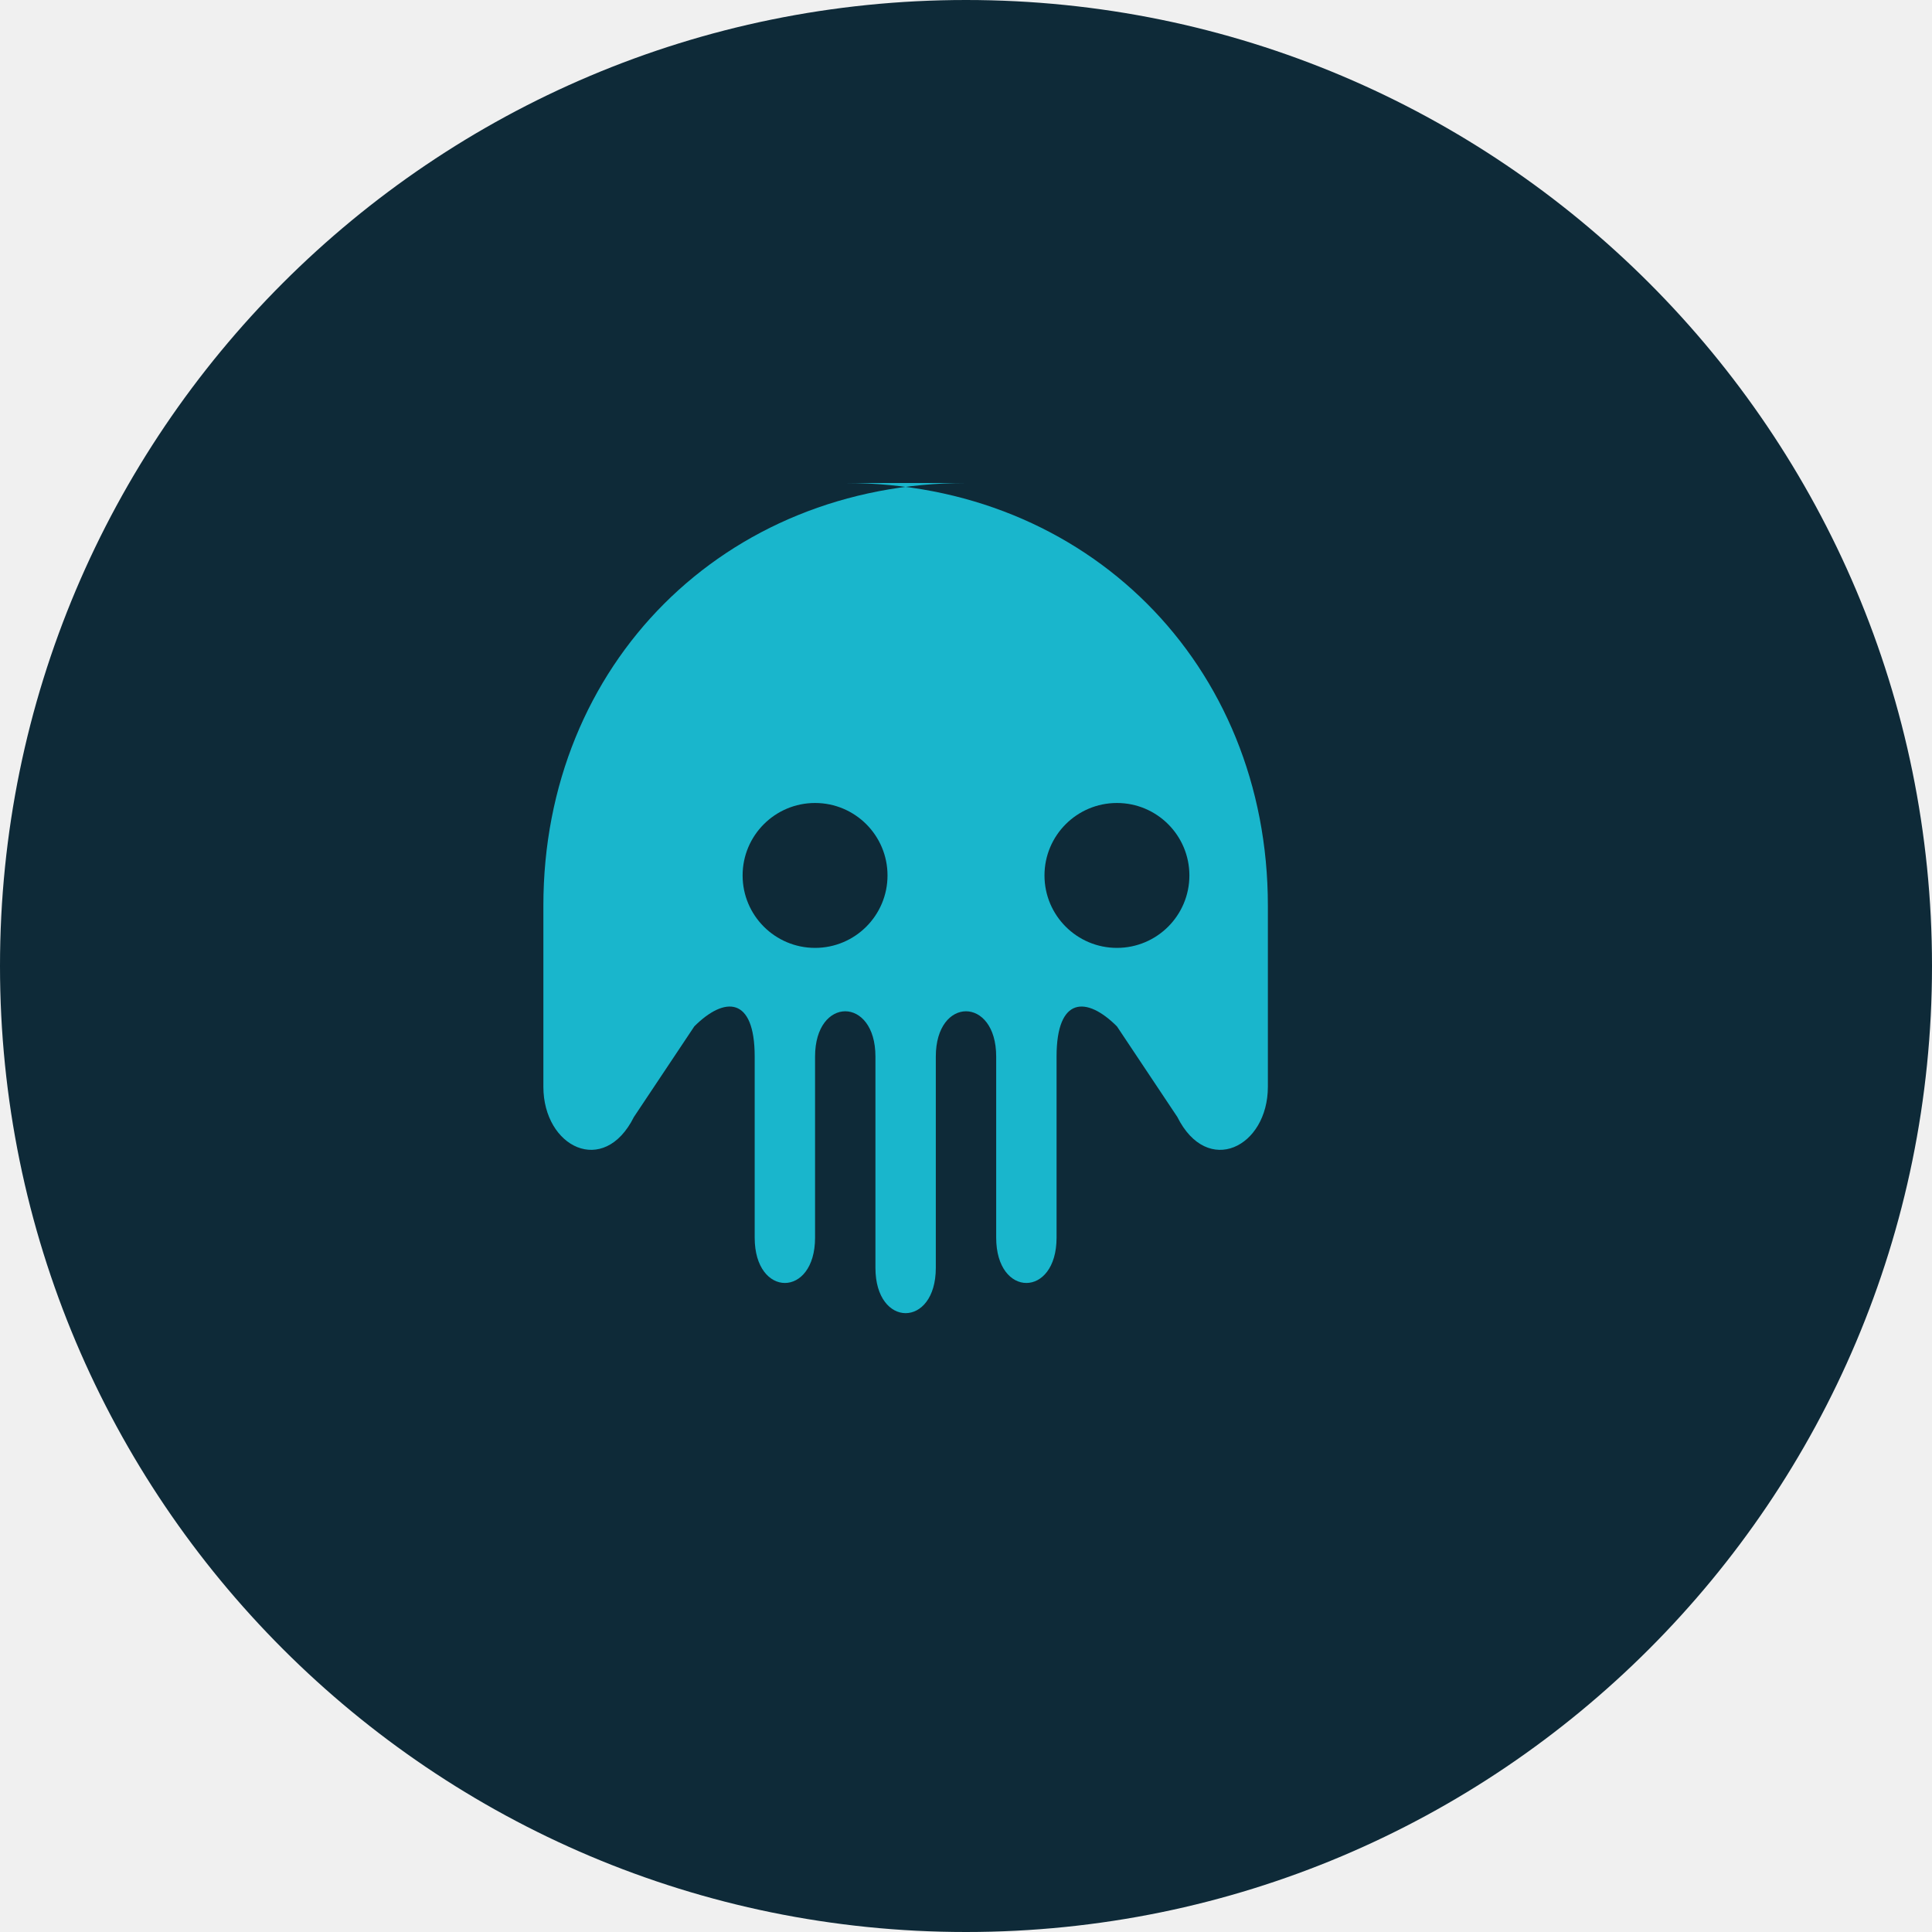
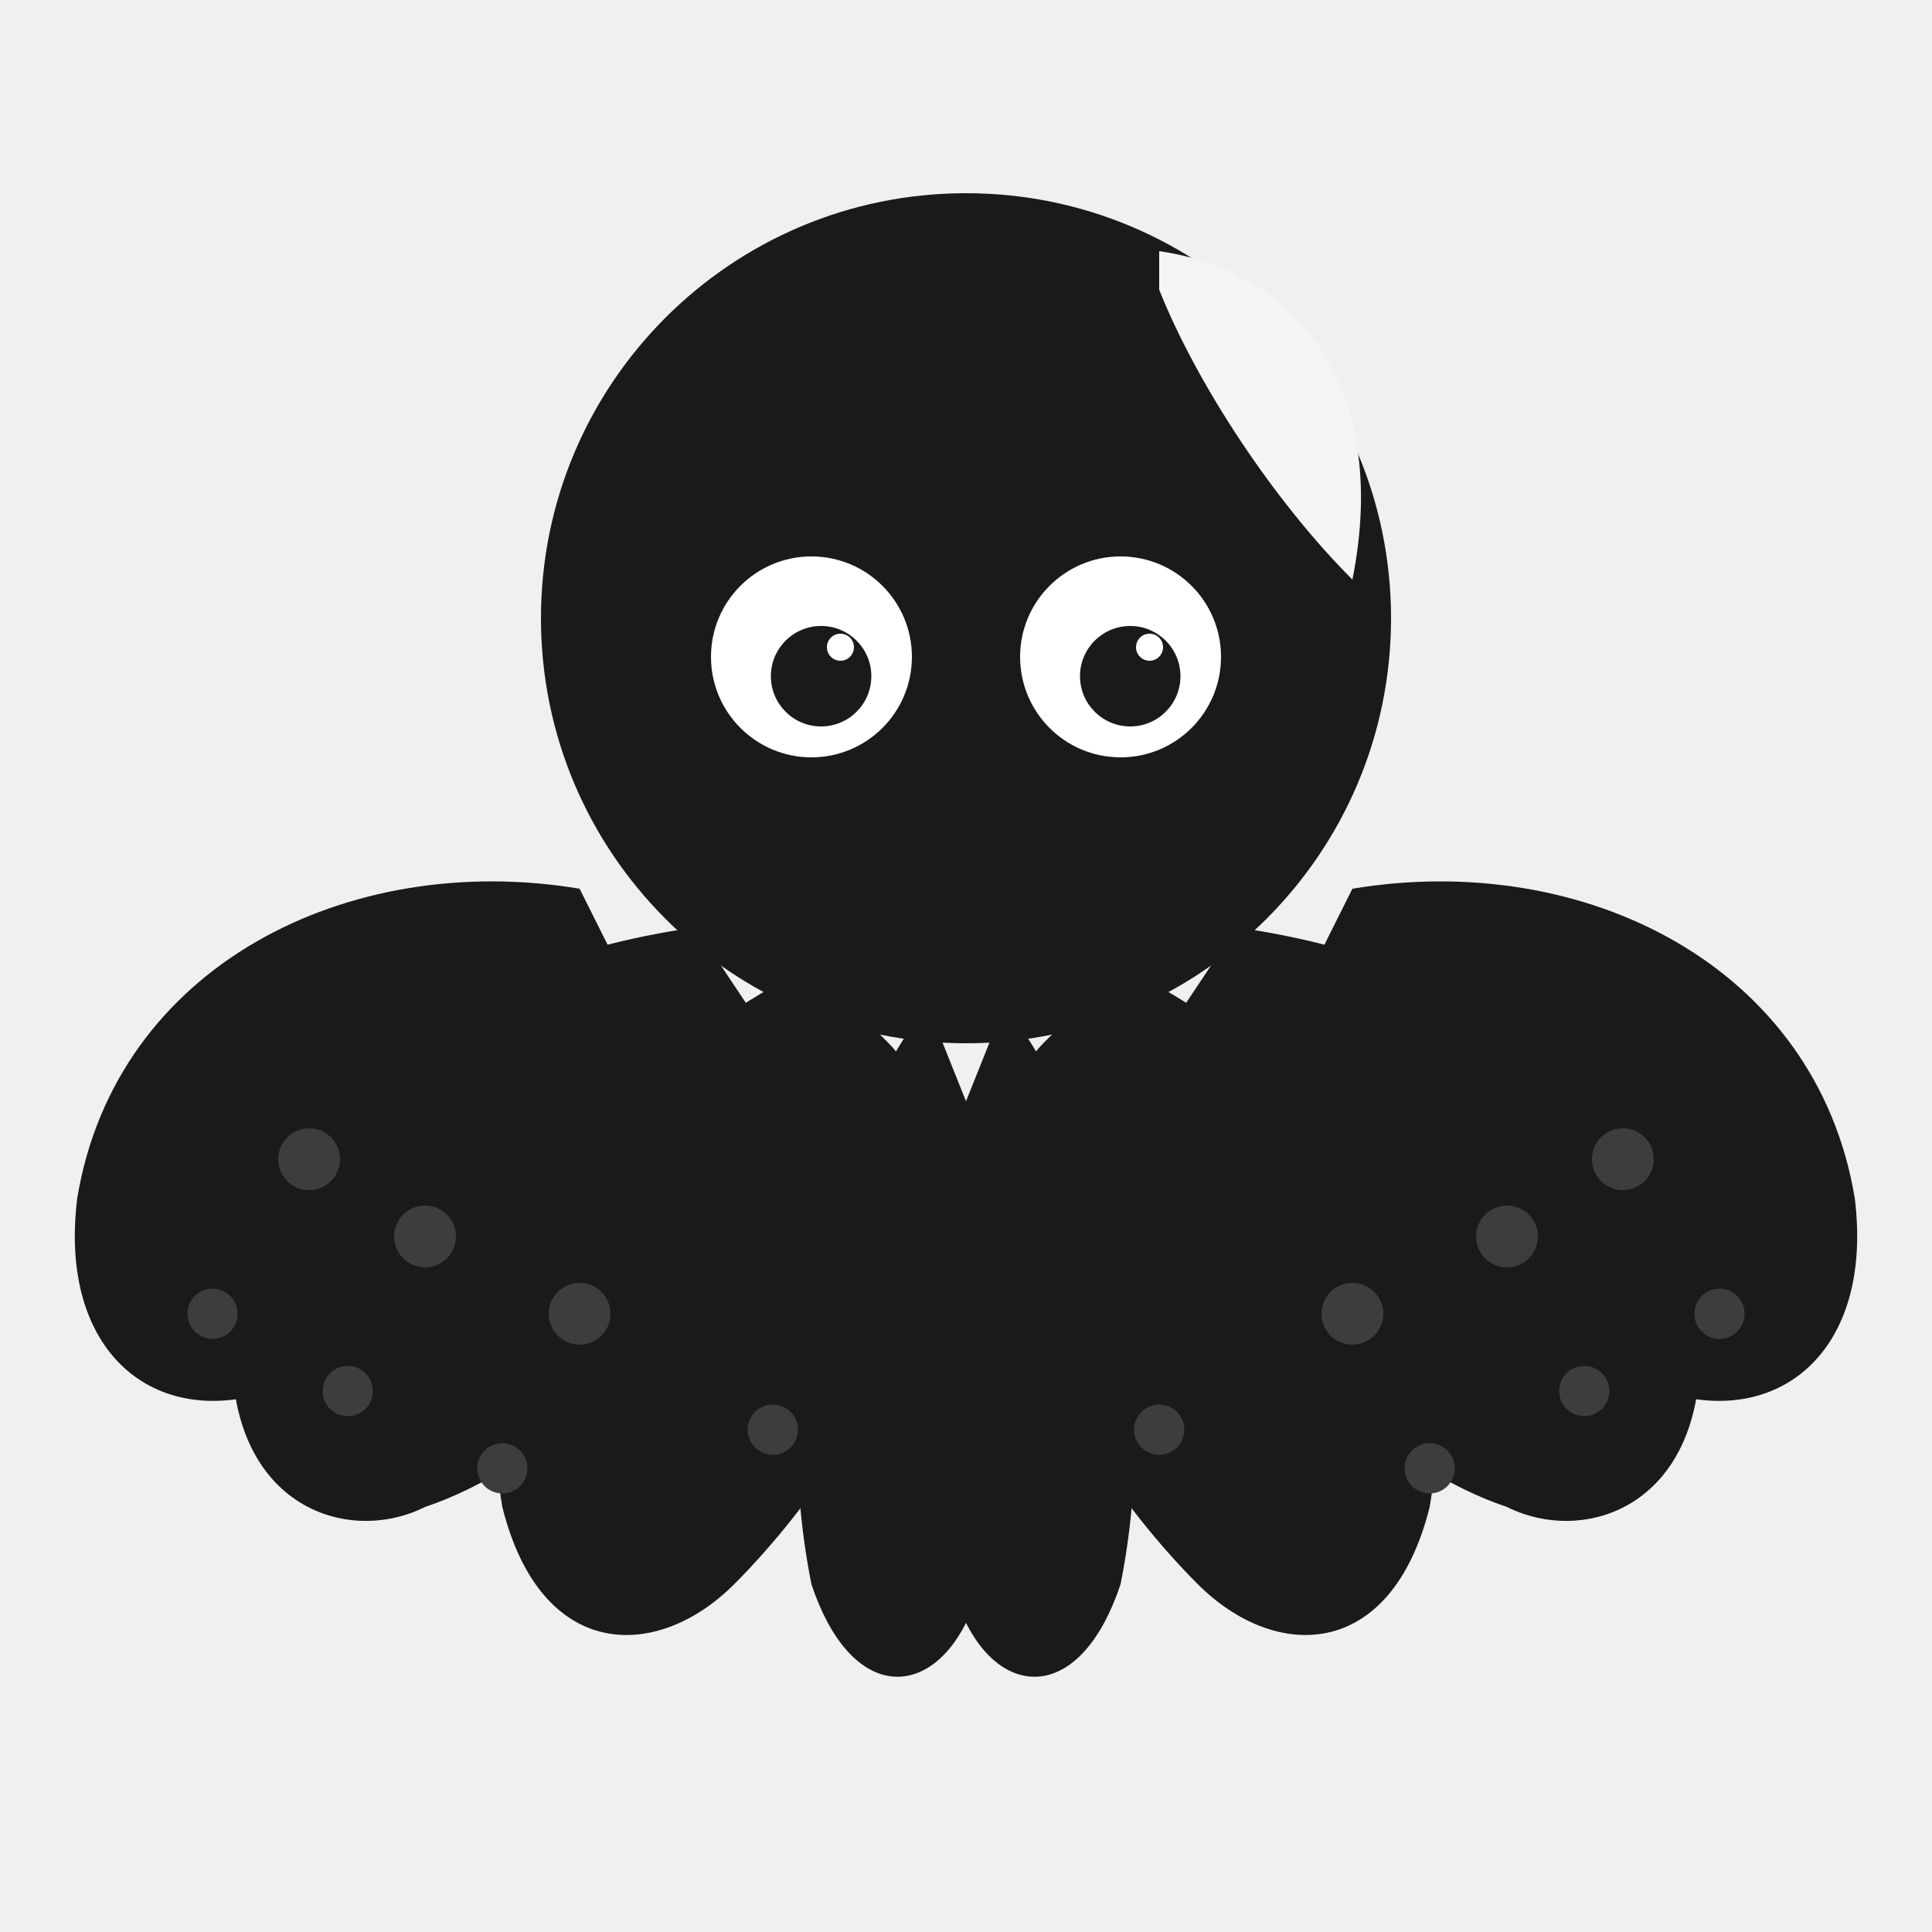
- <svg xmlns="http://www.w3.org/2000/svg" viewBox="0 0 64 64" fill="none">
-   <circle cx="32" cy="32" r="32" fill="#0E2A38" />
-   <path d="M32 16c-8 0-14 6-14 14v6c0 2 2 3 3 1l2-3c1-1 2-1 2 1v6c0 2 2 2 2 0v-6c0-2 2-2 2 0v7c0 2 2 2 2 0v-7c0-2 2-2 2 0v6c0 2 2 2 2 0v-6c0-2 1-2 2-1l2 3c1 2 3 1 3-1v-6c0-8-6-14-14-14z" fill="#19B6CC" />
-   <circle cx="27" cy="29" r="2.4" fill="#0E2A38" />
-   <circle cx="37" cy="29" r="2.4" fill="#0E2A38" />
+ <svg xmlns="http://www.w3.org/2000/svg" viewBox="0 0 100 100">
+   <g fill="#1a1a1a">
+     <path d="M30 46 C 18 44 6 50 4 62 C 3 70 8 74 14 72 C 20 70 26 64 32 58 C 34 56 34 52 32 50 Z" />
+     <path d="M36 48 C 22 50 12 58 12 70 C 12 78 18 80 22 78 C 28 76 34 70 40 64 C 42 62 42 56 40 54 Z" />
+     <path d="M42 50 C 30 56 24 66 26 78 C 28 86 34 86 38 82 C 42 78 46 72 48 66 C 50 62 48 56 46 54 Z" />
+     <path d="M48 52 C 42 60 40 72 42 82 C 44 88 48 88 50 84 C 52 78 52 70 52 62 Z" />
+     <path d="M70 46 C 82 44 94 50 96 62 C 97 70 92 74 86 72 C 80 70 74 64 68 58 C 66 56 66 52 68 50 Z" />
+     <path d="M64 48 C 78 50 88 58 88 70 C 88 78 82 80 78 78 C 72 76 66 70 60 64 C 58 62 58 56 60 54 Z" />
+     <path d="M58 50 C 70 56 76 66 74 78 C 72 86 66 86 62 82 C 58 78 54 72 52 66 C 50 62 52 56 54 54 Z" />
+     <path d="M52 52 C 58 60 60 72 58 82 C 56 88 52 88 50 84 C 48 78 48 70 48 62 Z" />
+   </g>
+   <g fill="#3d3d3d">
+     <circle cx="16" cy="60" r="1.6" />
+     <circle cx="11" cy="68" r="1.3" />
+     <circle cx="22" cy="64" r="1.6" />
+     <circle cx="18" cy="72" r="1.3" />
+     <circle cx="30" cy="68" r="1.6" />
+     <circle cx="26" cy="76" r="1.3" />
+     <circle cx="40" cy="74" r="1.3" />
+     <circle cx="84" cy="60" r="1.6" />
+     <circle cx="89" cy="68" r="1.3" />
+     <circle cx="78" cy="64" r="1.6" />
+     <circle cx="82" cy="72" r="1.3" />
+     <circle cx="70" cy="68" r="1.6" />
+     <circle cx="74" cy="76" r="1.3" />
+     <circle cx="60" cy="74" r="1.3" />
+   </g>
+   <circle cx="50" cy="32" r="22" fill="#1a1a1a" />
+   <path d="M60 13 C 67 14 72 20 70 30 C 66 26 62 20 60 15 Z" fill="#f5f5f5" />
+   <circle cx="42" cy="34" r="5.2" fill="#ffffff" />
+   <circle cx="58" cy="34" r="5.2" fill="#ffffff" />
+   <circle cx="42.5" cy="35" r="2.6" fill="#1a1a1a" />
+   <circle cx="58.5" cy="35" r="2.6" fill="#1a1a1a" />
+   <circle cx="43.5" cy="33.5" r="0.7" fill="#ffffff" />
+   <circle cx="59.5" cy="33.5" r="0.7" fill="#ffffff" />
</svg>
